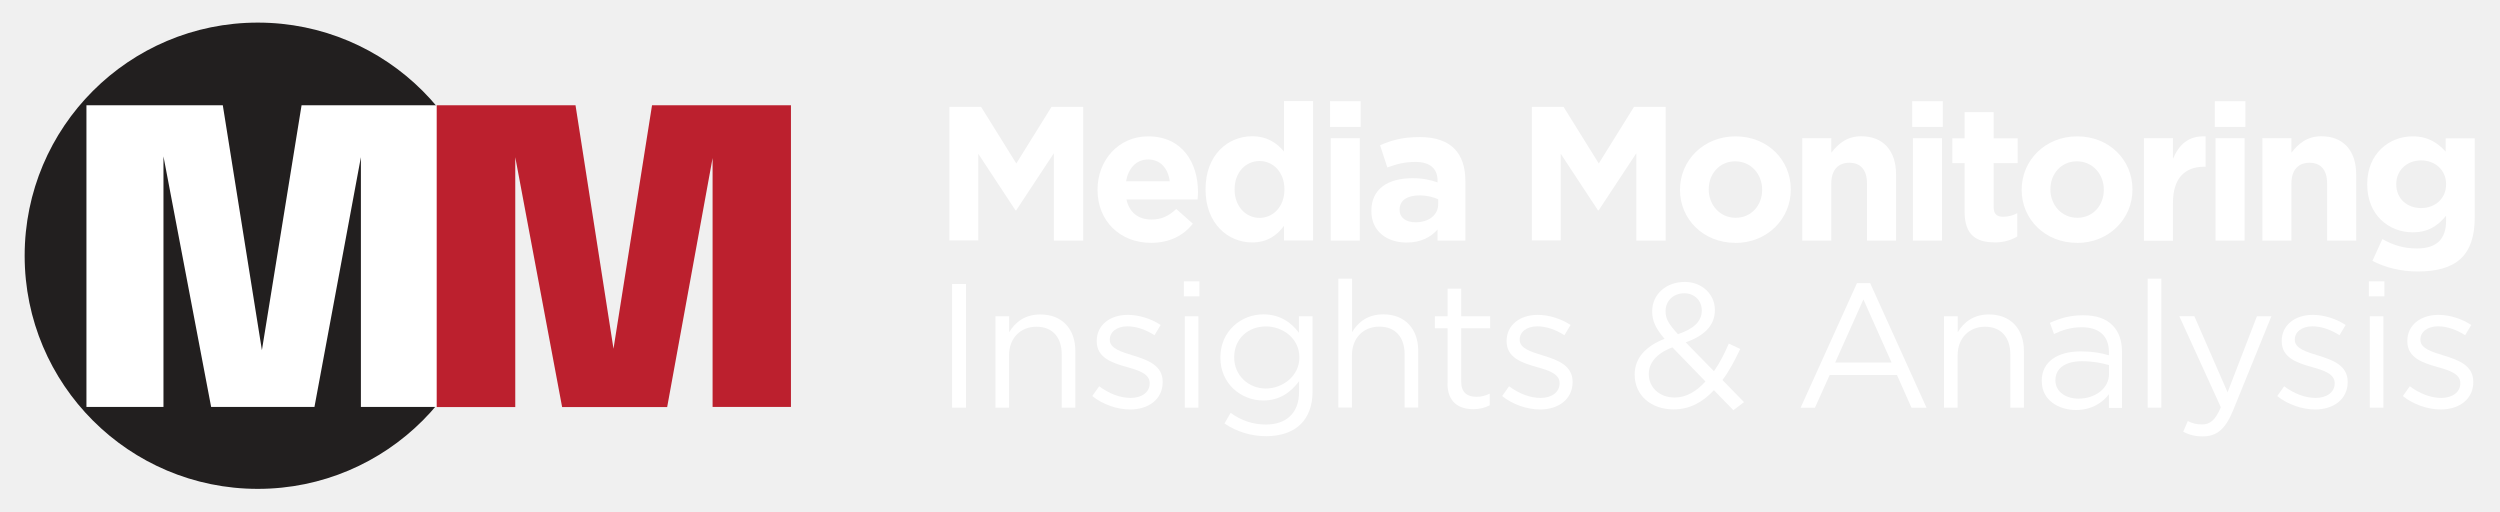
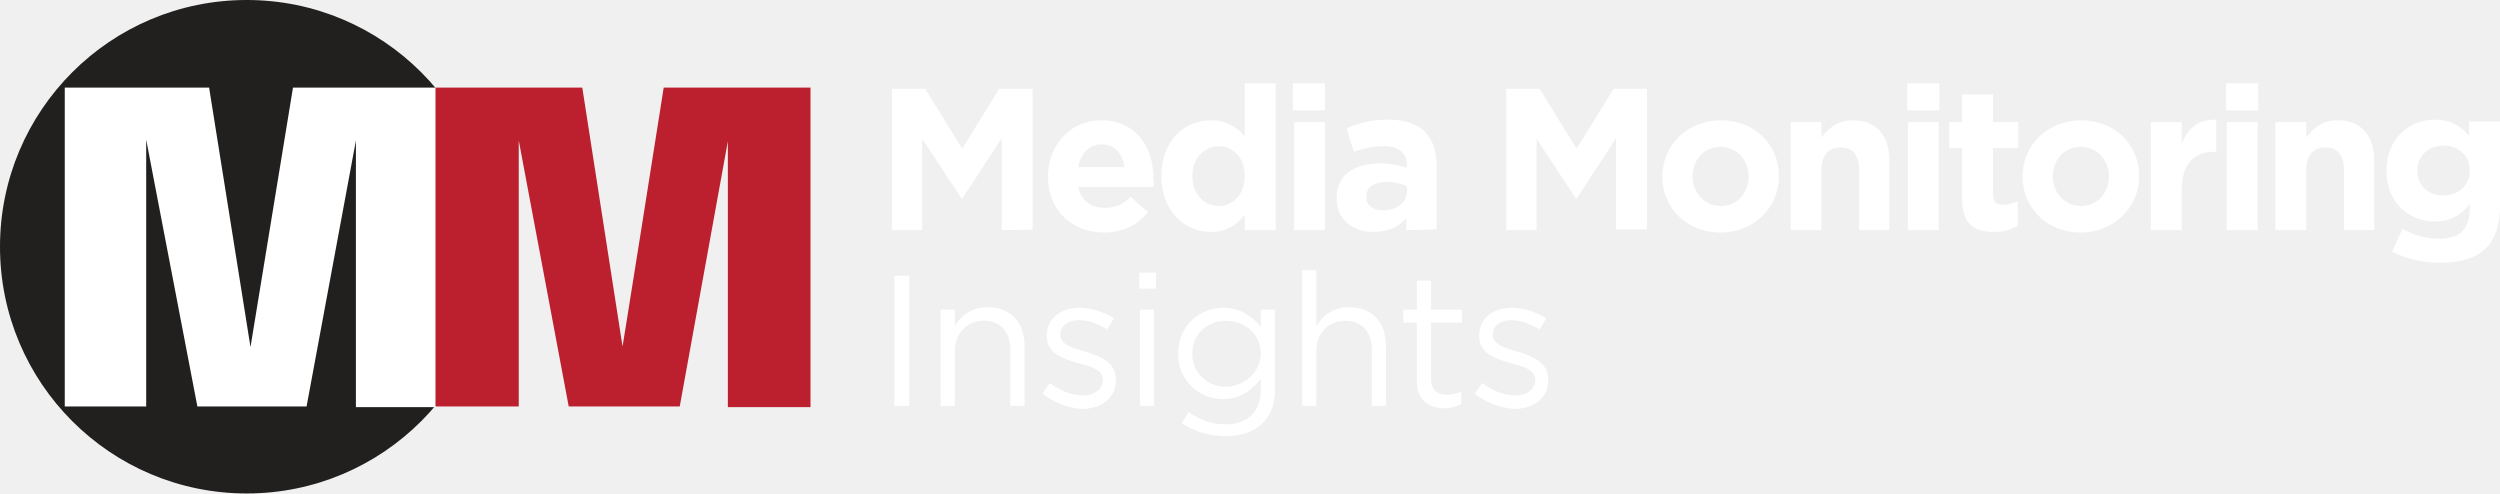
- <svg xmlns="http://www.w3.org/2000/svg" id="Layer_2" data-name="Layer 2" viewBox="0 0 244.39 50">
+ <svg xmlns="http://www.w3.org/2000/svg" id="b" data-name="Layer 2" viewBox="0 0 405.3 80">
  <defs>
    <style>
-       .cls-1 {
+       .d {
+         fill: #bc202e;
+       }
+ 
+       .d, .e, .f {
+         stroke-width: 0px;
+       }
+ 
+       .e {
        fill: #fff;
      }

-       .cls-2 {
-         fill: #bc202e;
-       }
- 
-       .cls-3 {
+       .f {
        fill: #221f1f;
      }
    </style>
  </defs>
-   <g id="Layer_1-2" data-name="Layer 1-2">
+   <g id="c" data-name="Layer 1">
    <g>
+       <circle class="f" cx="40" cy="40" r="40" />
      <g>
-         <circle class="cls-3" cx="25.2" cy="25" r="22.79" />
-         <g>
-           <path class="cls-1" d="M29.47,10.29h13.33v29.49h-7.52V14.53l.14,.08-4.68,25.17h-10.1L15.84,14.55l.14-.06v25.29h-7.53V10.29h13.33l4.22,26.43h-.8s4.28-26.43,4.28-26.43Z" />
-           <path class="cls-2" d="M63.75,10.29h13.57v29.49h-7.66V14.6l.14,.08-4.58,25.11h-10.27l-4.72-25.17,.14-.08v25.25h-7.68V10.29h13.57l4.12,26.41h-.82s4.18-26.41,4.18-26.41Z" />
-         </g>
+         <path class="e" d="M47.5,14.2h23.4v51.8h-13.2V21.6l.2.1-8.2,44.2h-17.7l-8.5-44.3.2-.1v44.4h-13.2V14.2h23.4l7.4,46.4h-1.4c0-.1,7.6-46.4,7.6-46.4Z" />
+         <path class="d" d="M107.6,14.2h23.8v51.8h-13.4V21.7l.2.1-8,44.1h-18l-8.3-44.2.2-.1v44.3h-13.5V14.2h23.8l7.2,46.3h-1.4c.1,0,7.4-46.3,7.4-46.3Z" />
      </g>
-       <g>
-         <path class="cls-1" d="M103.02,23.52V14.98l-3.68,5.58h-.07l-3.64-5.53v8.47h-2.82V10.45h3.1l3.44,5.53,3.44-5.53h3.1v13.07h-2.86Z" />
-         <path class="cls-1" d="M117.08,19.5h-6.96c.28,1.29,1.17,1.96,2.44,1.96,.95,0,1.64-.3,2.43-1.03l1.62,1.44c-.93,1.16-2.28,1.87-4.09,1.87-3,0-5.23-2.11-5.23-5.17v-.03c0-2.85,2.03-5.21,4.95-5.21,3.34,0,4.87,2.59,4.87,5.43v.04c0,.28-.02,.45-.04,.71h0Zm-4.83-3.91c-1.17,0-1.94,.84-2.17,2.13h4.27c-.17-1.27-.91-2.13-2.11-2.13Z" />
-         <path class="cls-1" d="M125.52,23.52v-1.44c-.69,.93-1.64,1.62-3.12,1.62-2.34,0-4.55-1.83-4.55-5.17v-.04c0-3.34,2.18-5.17,4.55-5.17,1.51,0,2.44,.69,3.12,1.49v-4.93h2.84v13.63h-2.84Zm.04-5.02c0-1.66-1.1-2.76-2.43-2.76s-2.44,1.08-2.44,2.76v.04c0,1.66,1.12,2.76,2.44,2.76s2.43-1.1,2.43-2.76c0,0,0-.04,0-.04Z" />
-         <path class="cls-1" d="M130.02,12.41v-2.52h2.99v2.52h-2.99Zm.07,11.11V13.51h2.84v10.01h-2.84Z" />
-         <path class="cls-1" d="M140.53,23.52v-1.08c-.69,.76-1.64,1.27-3.03,1.27-1.89,0-3.44-1.08-3.44-3.06v-.04c0-2.18,1.66-3.19,4.03-3.19,1.01,0,1.74,.17,2.44,.41v-.17c0-1.17-.73-1.83-2.15-1.83-1.08,0-1.85,.21-2.76,.54l-.71-2.17c1.1-.48,2.18-.8,3.88-.8,3.1,0,4.46,1.61,4.46,4.31v5.81h-2.74Zm.06-4.04c-.48-.22-1.12-.38-1.81-.38-1.21,0-1.96,.48-1.96,1.38v.04c0,.76,.63,1.21,1.55,1.21,1.33,0,2.22-.73,2.22-1.76v-.5Z" />
-         <path class="cls-1" d="M159.96,23.52V14.98l-3.68,5.58h-.07l-3.64-5.53v8.47h-2.82V10.45h3.1l3.44,5.53,3.44-5.53h3.1v13.07h-2.86Z" />
-         <path class="cls-1" d="M169.63,23.74c-3.1,0-5.4-2.3-5.4-5.17v-.03c0-2.87,2.31-5.21,5.43-5.21s5.4,2.3,5.4,5.17v.04c0,2.87-2.31,5.21-5.43,5.21h0Zm2.63-5.21c0-1.48-1.07-2.76-2.63-2.76s-2.59,1.25-2.59,2.72v.04c0,1.48,1.07,2.76,2.63,2.76s2.59-1.25,2.59-2.72v-.03h0Z" />
-         <path class="cls-1" d="M182.51,23.52v-5.58c0-1.34-.63-2.03-1.72-2.03s-1.77,.69-1.77,2.03v5.58h-2.84V13.51h2.84v1.42c.66-.84,1.49-1.61,2.93-1.61,2.15,0,3.4,1.42,3.4,3.72v6.48h-2.84Z" />
-         <path class="cls-1" d="M186.93,12.41v-2.52h2.99v2.52h-2.99Zm.07,11.11V13.51h2.84v10.01h-2.84Z" />
-         <path class="cls-1" d="M194.96,23.69c-1.74,0-2.91-.69-2.91-3v-4.74h-1.2v-2.43h1.2v-2.56h2.84v2.56h2.35v2.43h-2.35v4.27c0,.66,.28,.97,.91,.97,.52,0,.99-.13,1.4-.35v2.28c-.6,.35-1.29,.58-2.24,.58h0Z" />
-         <path class="cls-1" d="M203.03,23.74c-3.1,0-5.4-2.3-5.4-5.17v-.03c0-2.87,2.31-5.21,5.43-5.21s5.4,2.3,5.4,5.17v.04c0,2.87-2.31,5.21-5.43,5.21h0Zm2.63-5.21c0-1.48-1.07-2.76-2.63-2.76s-2.59,1.25-2.59,2.72v.04c0,1.48,1.07,2.76,2.63,2.76s2.59-1.25,2.59-2.72v-.03h0Z" />
-         <path class="cls-1" d="M215.46,16.3c-1.89,0-3.04,1.14-3.04,3.53v3.7h-2.84V13.51h2.84v2.02c.58-1.38,1.51-2.28,3.19-2.2v2.97h-.15Z" />
-         <path class="cls-1" d="M216.51,12.41v-2.52h2.99v2.52h-2.99Zm.07,11.11V13.51h2.84v10.01h-2.84Z" />
-         <path class="cls-1" d="M227.49,23.52v-5.58c0-1.34-.63-2.03-1.72-2.03s-1.77,.69-1.77,2.03v5.58h-2.84V13.51h2.84v1.42c.66-.84,1.49-1.61,2.93-1.61,2.15,0,3.4,1.42,3.4,3.72v6.48h-2.84Z" />
-         <path class="cls-1" d="M236.34,26.54c-1.62,0-3.16-.38-4.42-1.04l.97-2.13c1.03,.58,2.05,.92,3.38,.92,1.94,0,2.85-.93,2.85-2.72v-.48c-.84,1.01-1.76,1.62-3.27,1.62-2.33,0-4.44-1.7-4.44-4.67v-.04c0-2.99,2.15-4.67,4.44-4.67,1.55,0,2.46,.66,3.23,1.49v-1.3h2.84v7.74c0,3.77-1.87,5.28-5.58,5.28h0Zm2.78-8.55c0-1.36-1.07-2.31-2.44-2.31s-2.43,.95-2.43,2.31v.04c0,1.38,1.04,2.31,2.43,2.31s2.44-.95,2.44-2.31v-.04Z" />
-         <path class="cls-1" d="M93.07,27.76h1.36v12.09h-1.36v-12.09Z" />
-         <path class="cls-1" d="M97.32,30.92h1.33v1.56c.59-.97,1.52-1.74,3.05-1.74,2.16,0,3.42,1.45,3.42,3.57v5.54h-1.33v-5.21c0-1.66-.9-2.7-2.47-2.7s-2.68,1.12-2.68,2.8v5.11h-1.33v-8.93Z" />
-         <path class="cls-1" d="M106.78,38.71l.67-.95c.97,.72,2.04,1.14,3.09,1.14s1.85-.55,1.85-1.42v-.03c0-.9-1.05-1.24-2.23-1.57-1.4-.4-2.95-.88-2.95-2.52v-.03c0-1.54,1.28-2.55,3.04-2.55,1.09,0,2.3,.38,3.21,.99l-.6,1c-.83-.54-1.78-.87-2.64-.87-1.05,0-1.73,.55-1.73,1.29v.03c0,.85,1.11,1.17,2.3,1.54,1.38,.42,2.87,.95,2.87,2.56v.03c0,1.69-1.4,2.68-3.18,2.68-1.28,0-2.7-.5-3.7-1.31h.01Z" />
-         <path class="cls-1" d="M115.73,27.5h1.52v1.47h-1.52v-1.47Zm.09,3.42h1.33v8.93h-1.33v-8.93Z" />
-         <path class="cls-1" d="M119.7,41.4l.6-1.04c1.02,.74,2.16,1.14,3.44,1.14,1.97,0,3.25-1.09,3.25-3.18v-1.05c-.78,1.04-1.86,1.88-3.5,1.88-2.14,0-4.19-1.61-4.19-4.18v-.03c0-2.61,2.07-4.21,4.19-4.21,1.68,0,2.76,.83,3.49,1.8v-1.61h1.33v7.37c0,1.38-.42,2.43-1.14,3.16-.79,.79-1.98,1.19-3.4,1.19s-2.87-.42-4.06-1.24Zm7.32-6.44v-.03c0-1.83-1.59-3.02-3.28-3.02s-3.09,1.17-3.09,3v.03c0,1.8,1.44,3.04,3.09,3.04s3.28-1.23,3.28-3.02Z" />
-         <path class="cls-1" d="M130.84,27.24h1.33v5.23c.59-.97,1.52-1.74,3.05-1.74,2.16,0,3.42,1.45,3.42,3.57v5.54h-1.33v-5.21c0-1.66-.9-2.7-2.47-2.7s-2.68,1.12-2.68,2.8v5.11h-1.33s0-12.61,0-12.61Z" />
-         <path class="cls-1" d="M141.51,37.48v-5.39h-1.24v-1.17h1.24v-2.7h1.33v2.7h2.83v1.17h-2.83v5.21c0,1.09,.6,1.49,1.5,1.49,.45,0,.83-.09,1.29-.31v1.14c-.47,.24-.97,.38-1.61,.38-1.44,0-2.52-.71-2.52-2.52Z" />
-         <path class="cls-1" d="M146.85,38.71l.67-.95c.97,.72,2.04,1.14,3.09,1.14s1.85-.55,1.85-1.42v-.03c0-.9-1.05-1.24-2.23-1.57-1.4-.4-2.95-.88-2.95-2.52v-.03c0-1.54,1.28-2.55,3.04-2.55,1.09,0,2.3,.38,3.21,.99l-.6,1c-.83-.54-1.78-.87-2.64-.87-1.05,0-1.73,.55-1.73,1.29v.03c0,.85,1.11,1.17,2.3,1.54,1.38,.42,2.87,.95,2.87,2.56v.03c0,1.69-1.4,2.68-3.18,2.68-1.28,0-2.7-.5-3.7-1.31h.01Z" />
-         <path class="cls-1" d="M167.55,38.14c-1.11,1.19-2.38,1.88-3.95,1.88-2.18,0-3.8-1.36-3.8-3.38v-.03c0-1.61,1.07-2.76,2.92-3.49-.83-.97-1.21-1.71-1.21-2.66v-.03c0-1.59,1.28-2.87,3.2-2.87,1.69,0,2.93,1.23,2.93,2.73v.03c0,1.54-1.09,2.52-2.85,3.15l2.76,2.82c.54-.78,1.02-1.69,1.45-2.7l1.12,.52c-.54,1.14-1.09,2.18-1.74,3.04l2.11,2.16-1.04,.79-1.9-1.95h0Zm-.83-.85l-3.23-3.33c-1.61,.59-2.31,1.57-2.31,2.59v.03c0,1.29,1.04,2.28,2.52,2.28,1.14,0,2.14-.6,3.02-1.57h0Zm-.36-6.91v-.03c0-.97-.72-1.68-1.71-1.68-1.09,0-1.83,.76-1.83,1.74v.03c0,.71,.3,1.24,1.21,2.23,1.54-.52,2.33-1.26,2.33-2.3Z" />
-         <path class="cls-1" d="M181.54,27.68h1.28l5.51,12.18h-1.47l-1.42-3.2h-6.58l-1.44,3.2h-1.4l5.51-12.18h0Zm3.37,7.76l-2.75-6.17-2.76,6.17h5.51Z" />
-         <path class="cls-1" d="M190.05,30.92h1.33v1.56c.59-.97,1.52-1.74,3.05-1.74,2.16,0,3.42,1.45,3.42,3.57v5.54h-1.33v-5.21c0-1.66-.9-2.7-2.47-2.7s-2.68,1.12-2.68,2.8v5.11h-1.33v-8.93Z" />
-         <path class="cls-1" d="M199.59,37.26v-.03c0-1.88,1.56-2.88,3.82-2.88,1.14,0,1.95,.15,2.75,.38v-.31c0-1.61-.99-2.43-2.66-2.43-1.05,0-1.88,.27-2.71,.66l-.4-1.09c.99-.45,1.95-.74,3.25-.74s2.23,.33,2.88,.99c.6,.6,.92,1.47,.92,2.61v5.46h-1.28v-1.34c-.62,.81-1.66,1.54-3.23,1.54-1.66,0-3.33-.95-3.33-2.78h0Zm6.58-.7v-.87c-.66-.19-1.54-.38-2.63-.38-1.68,0-2.61,.72-2.61,1.85v.03c0,1.12,1.04,1.78,2.25,1.78,1.64,0,2.99-1,2.99-2.42h0Z" />
-         <path class="cls-1" d="M209.95,27.24h1.33v12.61h-1.33s0-12.61,0-12.61Z" />
-         <path class="cls-1" d="M220.62,30.92h1.42l-3.75,9.22c-.76,1.85-1.62,2.52-2.97,2.52-.74,0-1.29-.15-1.9-.45l.45-1.05c.43,.22,.83,.33,1.4,.33,.79,0,1.29-.42,1.83-1.68l-4.06-8.9h1.47l3.25,7.44,2.87-7.44h0Z" />
-         <path class="cls-1" d="M222.62,38.71l.67-.95c.97,.72,2.04,1.14,3.09,1.14s1.85-.55,1.85-1.42v-.03c0-.9-1.05-1.24-2.23-1.57-1.4-.4-2.95-.88-2.95-2.52v-.03c0-1.54,1.28-2.55,3.04-2.55,1.09,0,2.3,.38,3.21,.99l-.6,1c-.83-.54-1.78-.87-2.64-.87-1.05,0-1.73,.55-1.73,1.29v.03c0,.85,1.11,1.17,2.3,1.54,1.38,.42,2.87,.95,2.87,2.56v.03c0,1.69-1.4,2.68-3.18,2.68-1.28,0-2.7-.5-3.7-1.31h.01Z" />
-         <path class="cls-1" d="M231.57,27.5h1.52v1.47h-1.52v-1.47Zm.09,3.42h1.33v8.93h-1.33v-8.93Z" />
-         <path class="cls-1" d="M234.9,38.71l.67-.95c.97,.72,2.04,1.14,3.09,1.14s1.85-.55,1.85-1.42v-.03c0-.9-1.05-1.24-2.23-1.57-1.4-.4-2.95-.88-2.95-2.52v-.03c0-1.54,1.28-2.55,3.04-2.55,1.09,0,2.3,.38,3.21,.99l-.6,1c-.83-.54-1.78-.87-2.64-.87-1.05,0-1.73,.55-1.73,1.29v.03c0,.85,1.11,1.17,2.3,1.54,1.38,.42,2.87,.95,2.87,2.56v.03c0,1.69-1.4,2.68-3.18,2.68-1.28,0-2.7-.5-3.7-1.31h.01Z" />
-       </g>
+     </g>
+     <g>
+       <path class="e" d="M162.4,37.3v-14.9l-6.4,9.8h-.1l-6.4-9.7v14.8h-4.9V14.4h5.4l6,9.7,6-9.7h5.4v22.8c0,.1-5,.1-5,.1Z" />
+       <path class="e" d="M187,30.3h-12.2c.5,2.3,2.1,3.4,4.3,3.4,1.7,0,2.9-.5,4.2-1.8l2.8,2.5c-1.6,2-4,3.3-7.1,3.3-5.3,0-9.1-3.7-9.1-9v-.1c0-5,3.6-9.1,8.6-9.1,5.8,0,8.5,4.5,8.5,9.5v.1c.1.4.1.7,0,1.2ZM178.6,23.4c-2.1,0-3.4,1.5-3.8,3.7h7.5c-.3-2.2-1.6-3.7-3.7-3.7Z" />
+       <path class="e" d="M201.8,37.3v-2.5c-1.2,1.6-2.9,2.8-5.5,2.8-4.1,0-8-3.2-8-9v-.1c0-5.8,3.8-9,8-9,2.6,0,4.3,1.2,5.5,2.6v-8.6h5v23.8s-5,0-5,0ZM201.8,28.5c0-2.9-1.9-4.8-4.2-4.8s-4.3,1.9-4.3,4.8v.1c0,2.9,2,4.8,4.3,4.8s4.2-1.9,4.2-4.9h0Z" />
+       <path class="e" d="M209.6,17.9v-4.4h5.2v4.4h-5.2ZM209.8,37.3v-17.5h5v17.5h-5Z" />
+       <path class="e" d="M228,37.3v-1.9c-1.2,1.3-2.9,2.2-5.3,2.2-3.3,0-6-1.9-6-5.4v-.1c0-3.8,2.9-5.6,7.1-5.6,1.8,0,3,.3,4.3.7v-.3c0-2.1-1.3-3.2-3.8-3.2-1.9,0-3.2.4-4.8.9l-1.2-3.8c1.9-.8,3.8-1.4,6.8-1.4,5.4,0,7.8,2.8,7.8,7.5v10.2c-.1.2-4.9.2-4.9.2ZM228.1,30.2c-.8-.4-2-.7-3.2-.7-2.1,0-3.4.8-3.4,2.4v.1c0,1.3,1.1,2.1,2.7,2.1,2.3,0,3.9-1.3,3.9-3.1,0,.1,0-.8,0-.8Z" />
+       <path class="e" d="M262,37.3v-14.9l-6.4,9.8h-.1l-6.4-9.7v14.8h-4.9V14.4h5.4l6,9.7,6-9.7h5.4v22.8h-5v.1Z" />
+       <path class="e" d="M278.9,37.7c-5.4,0-9.4-4-9.4-9v-.1c0-5,4-9.1,9.5-9.1s9.4,4,9.4,9v.1c0,5-4,9.1-9.5,9.1ZM283.5,28.6c0-2.6-1.9-4.8-4.6-4.8s-4.5,2.2-4.5,4.8h0c0,2.6,1.9,4.8,4.6,4.8s4.5-2.2,4.5-4.8h0Z" />
+       <path class="e" d="M301.4,37.3v-9.8c0-2.4-1.1-3.6-3-3.6s-3.1,1.2-3.1,3.6v9.8h-5v-17.5h5v2.5c1.1-1.5,2.6-2.8,5.1-2.8,3.8,0,5.9,2.5,5.9,6.5v11.3h-4.9Z" />
+       <path class="e" d="M309.2,17.9v-4.4h5.2v4.4h-5.2ZM309.3,37.3v-17.5h5v17.5h-5Z" />
+       <path class="e" d="M323.2,37.6c-3,0-5.1-1.2-5.1-5.3v-8.3h-2.1v-4.2h2.1v-4.5h5v4.5h4.1v4.2h-4.1v7.5c0,1.1.5,1.7,1.6,1.7.9,0,1.7-.2,2.4-.6v4c-1,.6-2.2,1-3.9,1Z" />
+       <path class="e" d="M337.3,37.7c-5.4,0-9.4-4-9.4-9v-.1c0-5,4-9.1,9.5-9.1s9.4,4,9.4,9v.1c0,5-4.1,9.1-9.5,9.1ZM341.9,28.6c0-2.6-1.9-4.8-4.6-4.8s-4.5,2.2-4.5,4.8h0c0,2.6,1.9,4.8,4.6,4.8s4.5-2.2,4.5-4.8h0Z" />
+       <path class="e" d="M359,24.6c-3.3,0-5.3,2-5.3,6.2v6.5h-5v-17.5h5v3.5c1-2.4,2.6-4,5.6-3.9v5.2h-.3Z" />
+       <path class="e" d="M360.9,17.9v-4.4h5.2v4.4h-5.2ZM361,37.3v-17.5h5v17.5h-5Z" />
+       <path class="e" d="M380,37.3v-9.8c0-2.4-1.1-3.6-3-3.6s-3.1,1.2-3.1,3.6v9.8h-5v-17.5h5v2.5c1.1-1.5,2.6-2.8,5.1-2.8,3.8,0,5.9,2.5,5.9,6.5v11.3h-4.9Z" />
+       <path class="e" d="M395.5,42.6c-2.8,0-5.5-.7-7.7-1.8l1.7-3.7c1.8,1,3.6,1.6,5.9,1.6,3.4,0,5-1.6,5-4.8v-.8c-1.5,1.8-3.1,2.8-5.7,2.8-4.1,0-7.8-3-7.8-8.2v-.1c0-5.2,3.8-8.2,7.8-8.2,2.7,0,4.3,1.1,5.6,2.6v-2.3h5v13.5c0,6.7-3.3,9.4-9.8,9.4h0ZM400.4,27.6c0-2.4-1.9-4-4.3-4s-4.2,1.7-4.2,4v.1c0,2.4,1.8,4,4.2,4s4.3-1.6,4.3-4.1c0,.1,0,0,0,0Z" />
+       <path class="e" d="M145,44.7h2.4v21.1h-2.4v-21.1Z" />
+       <path class="e" d="M152.5,50.2h2.3v2.7c1-1.7,2.7-3.1,5.3-3.1,3.8,0,6,2.5,6,6.3v9.7h-2.3v-9.1c0-2.9-1.6-4.7-4.3-4.7s-4.7,2-4.7,4.9v8.9h-2.3v-15.6Z" />
+       <path class="e" d="M169,63.8l1.2-1.7c1.7,1.3,3.6,2,5.4,2s3.2-1,3.2-2.5h0c0-1.6-1.8-2.2-3.9-2.7-2.4-.7-5.2-1.5-5.2-4.4v-.1c0-2.7,2.2-4.5,5.3-4.5,1.9,0,4,.7,5.6,1.7l-1.1,1.8c-1.5-.9-3.1-1.5-4.6-1.5-1.8,0-3,1-3,2.3v.1c0,1.5,1.9,2.1,4,2.7,2.4.7,5,1.7,5,4.5v.1c0,3-2.4,4.7-5.6,4.7-2.1-.2-4.5-1-6.3-2.5h0Z" />
+       <path class="e" d="M184.7,44.2h2.7v2.6h-2.7v-2.6ZM184.8,50.2h2.3v15.6h-2.3v-15.6Z" />
+       <path class="e" d="M191.6,68.6l1.1-1.8c1.8,1.3,3.8,2,6,2,3.4,0,5.7-1.9,5.7-5.6v-1.8c-1.4,1.8-3.3,3.3-6.1,3.3-3.7,0-7.3-2.8-7.3-7.3v-.1c0-4.6,3.6-7.4,7.3-7.4,2.9,0,4.8,1.5,6.1,3.1v-2.8h2.3v12.9c0,2.4-.7,4.3-2,5.5-1.4,1.4-3.5,2.1-5.9,2.1-2.7,0-5.1-.7-7.2-2.1h0ZM204.4,57.3h0c0-3.3-2.8-5.3-5.7-5.3s-5.4,2.1-5.4,5.3v.1c0,3.1,2.5,5.3,5.4,5.3s5.7-2.3,5.7-5.4h0Z" />
+       <path class="e" d="M211.1,43.8h2.3v9.1c1-1.7,2.7-3.1,5.3-3.1,3.8,0,6,2.5,6,6.3v9.7h-2.3v-9.1c0-2.9-1.6-4.7-4.3-4.7s-4.7,2-4.7,4.9v8.9h-2.3v-22Z" />
+       <path class="e" d="M229.7,61.7v-9.4h-2.2v-2.1h2.2v-4.7h2.3v4.7h5v2.1h-5v9.1c0,1.9,1.1,2.6,2.6,2.6.8,0,1.5-.2,2.3-.5v2c-.8.4-1.7.7-2.8.7-2.5-.1-4.4-1.3-4.4-4.5h0Z" />
+       <path class="e" d="M239.1,63.8l1.2-1.7c1.7,1.3,3.6,2,5.4,2s3.2-1,3.2-2.5h0c0-1.6-1.8-2.2-3.9-2.7-2.4-.7-5.2-1.5-5.2-4.4v-.1c0-2.7,2.2-4.5,5.3-4.5,1.9,0,4,.7,5.6,1.7l-1.1,1.8c-1.5-.9-3.1-1.5-4.6-1.5-1.8,0-3,1-3,2.3v.1c0,1.5,1.9,2.1,4,2.7,2.4.7,5,1.7,5,4.5v.1c0,3-2.4,4.7-5.6,4.7-2.1-.2-4.6-1-6.3-2.5h0Z" />
    </g>
  </g>
</svg>
